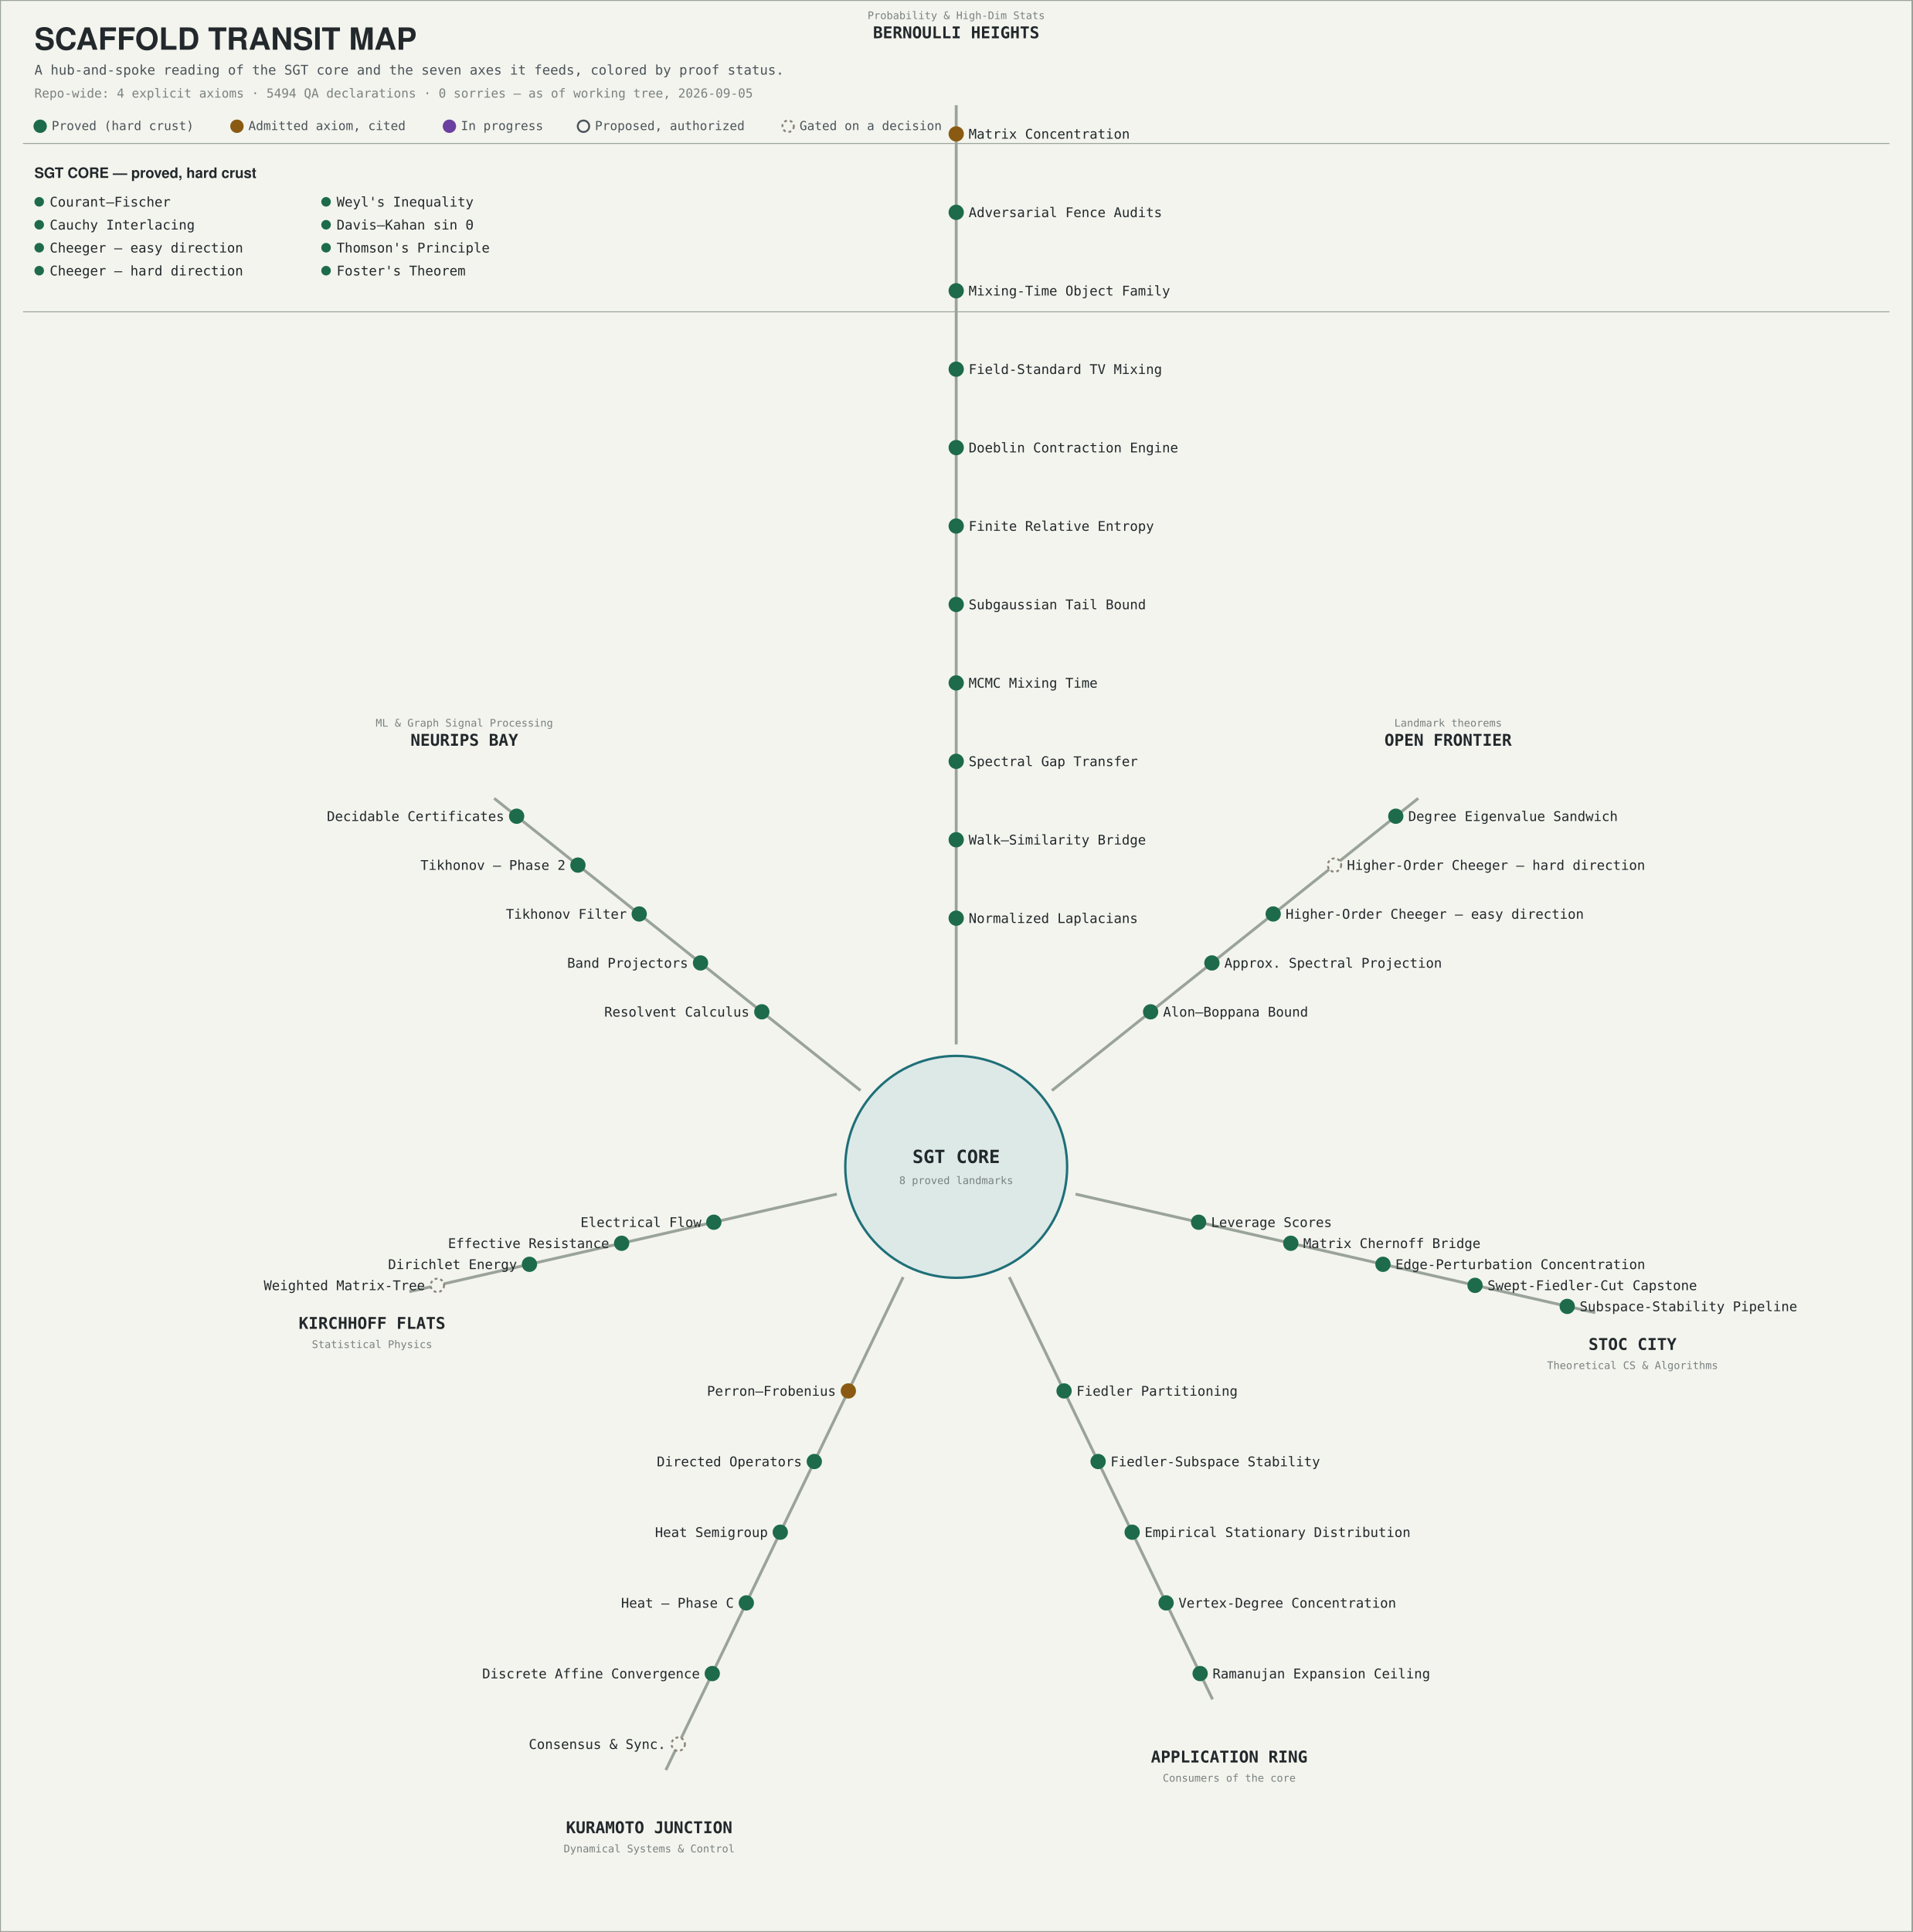
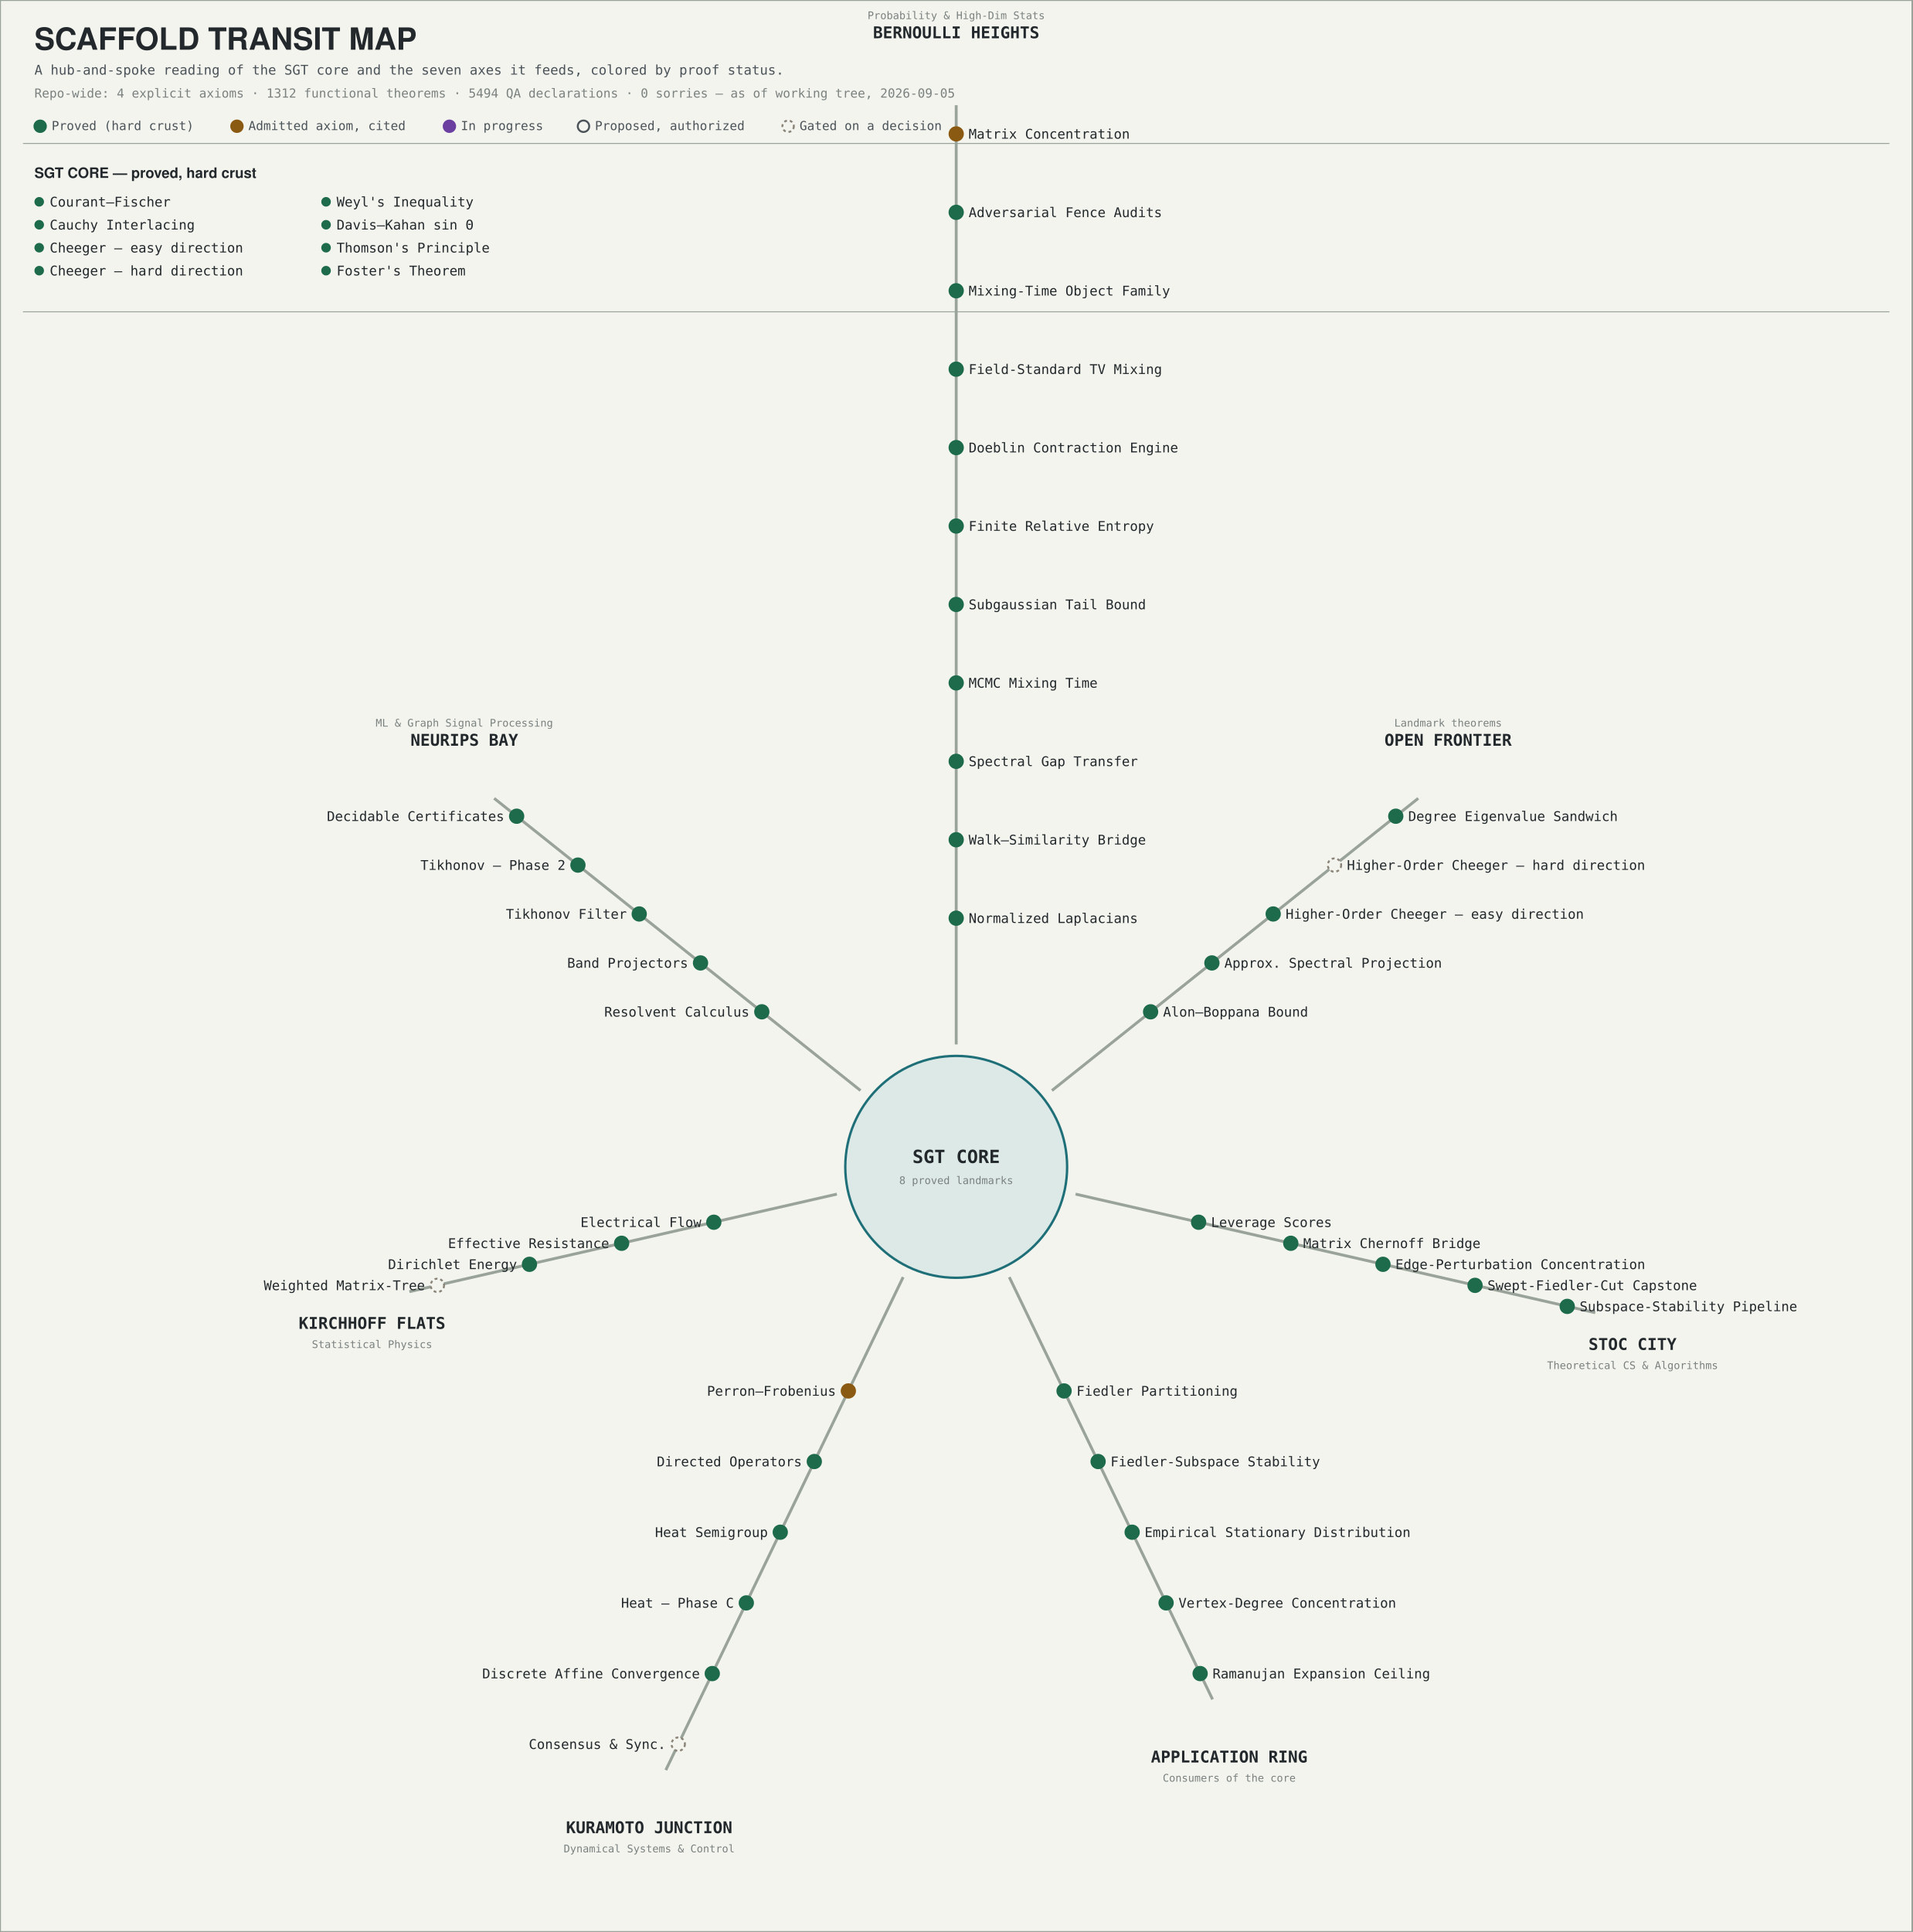
<svg xmlns="http://www.w3.org/2000/svg" viewBox="0 0 2000 2020" role="img" aria-label="Hub-and-spoke map of Scaffold's spectral graph theory core and its seven research axes, colored by proof status">
  <rect x="0" y="0" width="2000" height="2020" fill="#F3F4EE" stroke="#9AA39A" stroke-width="2" />
  <text x="36" y="52" font-size="32" font-weight="700" fill="#22282B" font-family="ui-sans-serif,Helvetica,Arial,sans-serif">SCAFFOLD TRANSIT MAP</text>
  <text x="36" y="78" font-size="14" fill="#4B5359" font-family="ui-monospace,Consolas,monospace">A hub-and-spoke reading of the SGT core and the seven axes it feeds, colored by proof status.</text>
-   <text x="36" y="102" font-size="13" fill="#7A817F" font-family="ui-monospace,Consolas,monospace">Repo-wide: 4 explicit axioms · 5494 QA declarations · 0 sorries — as of working tree, 2026-09-05</text>
+   <text x="36" y="102" font-size="13" fill="#7A817F" font-family="ui-monospace,Consolas,monospace">Repo-wide: 4 explicit axioms · 1312 functional theorems · 5494 QA declarations · 0 sorries — as of working tree, 2026-09-05</text>
  <circle cx="42" cy="132" r="6" fill="#1D6B4A" stroke="#1D6B4A" stroke-width="2" />
  <text x="54" y="136" font-size="13" fill="#4B5359" font-family="ui-monospace,Consolas,monospace">Proved (hard crust)</text>
  <circle cx="247.8" cy="132" r="6" fill="#8A5A12" stroke="#8A5A12" stroke-width="2" />
  <text x="259.8" y="136" font-size="13" fill="#4B5359" font-family="ui-monospace,Consolas,monospace">Admitted axiom, cited</text>
  <circle cx="470.0" cy="132" r="6" fill="#6A3FA0" stroke="#6A3FA0" stroke-width="2" />
  <text x="482.0" y="136" font-size="13" fill="#4B5359" font-family="ui-monospace,Consolas,monospace">In progress</text>
  <circle cx="610.2" cy="132" r="6" fill="#F3F4EE" stroke="#4B5359" stroke-width="2" />
  <text x="622.2" y="136" font-size="13" fill="#4B5359" font-family="ui-monospace,Consolas,monospace">Proposed, authorized</text>
  <circle cx="824.2" cy="132" r="6" fill="#F3F4EE" stroke="#8A8378" stroke-width="2" stroke-dasharray="3,3" />
  <text x="836.2" y="136" font-size="13" fill="#4B5359" font-family="ui-monospace,Consolas,monospace">Gated on a decision</text>
  <line x1="24" y1="150" x2="1976" y2="150" stroke="#9AA39A" stroke-width="1" />
  <text x="36" y="186" font-size="15" font-weight="700" fill="#22282B" font-family="ui-sans-serif,Helvetica,Arial,sans-serif">SGT CORE — proved, hard crust</text>
  <circle cx="41" cy="211" r="5" fill="#1D6B4A" />
  <text x="52.0" y="216.0" text-anchor="start" font-size="14" fill="#22282B" font-family="ui-monospace,Consolas,monospace">Courant–Fischer</text>
  <circle cx="41" cy="235" r="5" fill="#1D6B4A" />
  <text x="52.0" y="240.0" text-anchor="start" font-size="14" fill="#22282B" font-family="ui-monospace,Consolas,monospace">Cauchy Interlacing</text>
  <circle cx="41" cy="259" r="5" fill="#1D6B4A" />
  <text x="52.0" y="264.0" text-anchor="start" font-size="14" fill="#22282B" font-family="ui-monospace,Consolas,monospace">Cheeger — easy direction</text>
  <circle cx="41" cy="283" r="5" fill="#1D6B4A" />
  <text x="52.0" y="288.0" text-anchor="start" font-size="14" fill="#22282B" font-family="ui-monospace,Consolas,monospace">Cheeger — hard direction</text>
  <circle cx="341" cy="211" r="5" fill="#1D6B4A" />
  <text x="352.0" y="216.0" text-anchor="start" font-size="14" fill="#22282B" font-family="ui-monospace,Consolas,monospace">Weyl's Inequality</text>
  <circle cx="341" cy="235" r="5" fill="#1D6B4A" />
  <text x="352.0" y="240.0" text-anchor="start" font-size="14" fill="#22282B" font-family="ui-monospace,Consolas,monospace">Davis–Kahan sin Θ</text>
  <circle cx="341" cy="259" r="5" fill="#1D6B4A" />
  <text x="352.0" y="264.0" text-anchor="start" font-size="14" fill="#22282B" font-family="ui-monospace,Consolas,monospace">Thomson's Principle</text>
  <circle cx="341" cy="283" r="5" fill="#1D6B4A" />
  <text x="352.0" y="288.0" text-anchor="start" font-size="14" fill="#22282B" font-family="ui-monospace,Consolas,monospace">Foster's Theorem</text>
  <line x1="24" y1="326" x2="1976" y2="326" stroke="#9AA39A" stroke-width="1" />
  <circle cx="1000" cy="1220" r="116" fill="#DCE9E7" stroke="#1F6F78" stroke-width="2.5" />
  <text x="1000.0" y="1216.0" text-anchor="middle" font-size="19" fill="#22282B" font-weight="700" font-family="ui-monospace,Consolas,monospace">SGT CORE</text>
  <text x="1000.0" y="1238.0" text-anchor="middle" font-size="11" fill="#7A817F" font-family="ui-monospace,Consolas,monospace">8 proved landmarks</text>
  <line x1="1000.0" y1="1092.0" x2="1000.0" y2="110.0" stroke="#9AA39A" stroke-width="3" />
  <circle cx="1000.0" cy="960.0" r="7" fill="#1D6B4A" stroke="#1D6B4A" stroke-width="2" />
  <text x="1013.0" y="965.0" text-anchor="start" font-size="14" fill="#22282B" font-family="ui-monospace,Consolas,monospace">Normalized Laplacians</text>
  <circle cx="1000.0" cy="878.0" r="7" fill="#1D6B4A" stroke="#1D6B4A" stroke-width="2" />
  <text x="1013.0" y="883.0" text-anchor="start" font-size="14" fill="#22282B" font-family="ui-monospace,Consolas,monospace">Walk–Similarity Bridge</text>
  <circle cx="1000.0" cy="796.0" r="7" fill="#1D6B4A" stroke="#1D6B4A" stroke-width="2" />
  <text x="1013.0" y="801.0" text-anchor="start" font-size="14" fill="#22282B" font-family="ui-monospace,Consolas,monospace">Spectral Gap Transfer</text>
  <circle cx="1000.0" cy="714.0" r="7" fill="#1D6B4A" stroke="#1D6B4A" stroke-width="2" />
  <text x="1013.0" y="719.0" text-anchor="start" font-size="14" fill="#22282B" font-family="ui-monospace,Consolas,monospace">MCMC Mixing Time</text>
  <circle cx="1000.0" cy="632.0" r="7" fill="#1D6B4A" stroke="#1D6B4A" stroke-width="2" />
  <text x="1013.0" y="637.0" text-anchor="start" font-size="14" fill="#22282B" font-family="ui-monospace,Consolas,monospace">Subgaussian Tail Bound</text>
  <circle cx="1000.0" cy="550.0" r="7" fill="#1D6B4A" stroke="#1D6B4A" stroke-width="2" />
  <text x="1013.0" y="555.0" text-anchor="start" font-size="14" fill="#22282B" font-family="ui-monospace,Consolas,monospace">Finite Relative Entropy</text>
  <circle cx="1000.0" cy="468.0" r="7" fill="#1D6B4A" stroke="#1D6B4A" stroke-width="2" />
  <text x="1013.0" y="473.0" text-anchor="start" font-size="14" fill="#22282B" font-family="ui-monospace,Consolas,monospace">Doeblin Contraction Engine</text>
  <circle cx="1000.0" cy="386.0" r="7" fill="#1D6B4A" stroke="#1D6B4A" stroke-width="2" />
  <text x="1013.0" y="391.0" text-anchor="start" font-size="14" fill="#22282B" font-family="ui-monospace,Consolas,monospace">Field-Standard TV Mixing</text>
  <circle cx="1000.0" cy="304.0" r="7" fill="#1D6B4A" stroke="#1D6B4A" stroke-width="2" />
  <text x="1013.0" y="309.0" text-anchor="start" font-size="14" fill="#22282B" font-family="ui-monospace,Consolas,monospace">Mixing-Time Object Family</text>
  <circle cx="1000.0" cy="222.0" r="7" fill="#1D6B4A" stroke="#1D6B4A" stroke-width="2" />
  <text x="1013.0" y="227.0" text-anchor="start" font-size="14" fill="#22282B" font-family="ui-monospace,Consolas,monospace">Adversarial Fence Audits</text>
  <circle cx="1000.0" cy="140.0" r="7" fill="#8A5A12" stroke="#8A5A12" stroke-width="2" />
  <text x="1013.0" y="145.0" text-anchor="start" font-size="14" fill="#22282B" font-family="ui-monospace,Consolas,monospace">Matrix Concentration</text>
  <text x="1000.0" y="40.0" text-anchor="middle" font-size="17" fill="#22282B" font-weight="700" font-family="ui-monospace,Consolas,monospace">BERNOULLI HEIGHTS</text>
  <text x="1000.0" y="20.0" text-anchor="middle" font-size="11" fill="#7A817F" font-family="ui-monospace,Consolas,monospace">Probability &amp; High-Dim Stats</text>
  <line x1="1055.5" y1="1335.3" x2="1268.1" y2="1776.8" stroke="#9AA39A" stroke-width="3" />
  <circle cx="1112.8" cy="1454.3" r="7" fill="#1D6B4A" stroke="#1D6B4A" stroke-width="2" />
  <text x="1125.8" y="1459.3" text-anchor="start" font-size="14" fill="#22282B" font-family="ui-monospace,Consolas,monospace">Fiedler Partitioning</text>
  <circle cx="1148.4" cy="1528.1" r="7" fill="#1D6B4A" stroke="#1D6B4A" stroke-width="2" />
  <text x="1161.4" y="1533.1" text-anchor="start" font-size="14" fill="#22282B" font-family="ui-monospace,Consolas,monospace">Fiedler-Subspace Stability</text>
  <circle cx="1184.0" cy="1602.0" r="7" fill="#1D6B4A" stroke="#1D6B4A" stroke-width="2" />
  <text x="1197.0" y="1607.0" text-anchor="start" font-size="14" fill="#22282B" font-family="ui-monospace,Consolas,monospace">Empirical Stationary Distribution</text>
  <circle cx="1219.5" cy="1675.9" r="7" fill="#1D6B4A" stroke="#1D6B4A" stroke-width="2" />
  <text x="1232.5" y="1680.9" text-anchor="start" font-size="14" fill="#22282B" font-family="ui-monospace,Consolas,monospace">Vertex-Degree Concentration</text>
  <circle cx="1255.1" cy="1749.8" r="7" fill="#1D6B4A" stroke="#1D6B4A" stroke-width="2" />
  <text x="1268.1" y="1754.8" text-anchor="start" font-size="14" fill="#22282B" font-family="ui-monospace,Consolas,monospace">Ramanujan Expansion Ceiling</text>
  <text x="1285.5" y="1842.8" text-anchor="middle" font-size="17" fill="#22282B" font-weight="700" font-family="ui-monospace,Consolas,monospace">APPLICATION RING</text>
  <text x="1285.5" y="1862.8" text-anchor="middle" font-size="11" fill="#7A817F" font-family="ui-monospace,Consolas,monospace">Consumers of the core</text>
  <line x1="944.5" y1="1335.3" x2="696.3" y2="1850.7" stroke="#9AA39A" stroke-width="3" />
  <circle cx="887.2" cy="1454.3" r="7" fill="#8A5A12" stroke="#8A5A12" stroke-width="2" />
  <text x="874.2" y="1459.3" text-anchor="end" font-size="14" fill="#22282B" font-family="ui-monospace,Consolas,monospace">Perron–Frobenius</text>
  <circle cx="851.6" cy="1528.1" r="7" fill="#1D6B4A" stroke="#1D6B4A" stroke-width="2" />
  <text x="838.6" y="1533.1" text-anchor="end" font-size="14" fill="#22282B" font-family="ui-monospace,Consolas,monospace">Directed Operators</text>
  <circle cx="816.0" cy="1602.0" r="7" fill="#1D6B4A" stroke="#1D6B4A" stroke-width="2" />
  <text x="803.0" y="1607.0" text-anchor="end" font-size="14" fill="#22282B" font-family="ui-monospace,Consolas,monospace">Heat Semigroup</text>
  <circle cx="780.5" cy="1675.9" r="7" fill="#1D6B4A" stroke="#1D6B4A" stroke-width="2" />
  <text x="767.5" y="1680.9" text-anchor="end" font-size="14" fill="#22282B" font-family="ui-monospace,Consolas,monospace">Heat — Phase C</text>
  <circle cx="744.9" cy="1749.8" r="7" fill="#1D6B4A" stroke="#1D6B4A" stroke-width="2" />
  <text x="731.9" y="1754.8" text-anchor="end" font-size="14" fill="#22282B" font-family="ui-monospace,Consolas,monospace">Discrete Affine Convergence</text>
  <circle cx="709.3" cy="1823.6" r="7" fill="#F3F4EE" stroke="#8A8378" stroke-width="2" stroke-dasharray="3,3" />
  <text x="696.3" y="1828.6" text-anchor="end" font-size="14" fill="#22282B" font-family="ui-monospace,Consolas,monospace">Consensus &amp; Sync.</text>
  <text x="678.9" y="1916.7" text-anchor="middle" font-size="17" fill="#22282B" font-weight="700" font-family="ui-monospace,Consolas,monospace">KURAMOTO JUNCTION</text>
  <text x="678.9" y="1936.7" text-anchor="middle" font-size="11" fill="#7A817F" font-family="ui-monospace,Consolas,monospace">Dynamical Systems &amp; Control</text>
  <line x1="875.2" y1="1248.5" x2="428.1" y2="1350.5" stroke="#9AA39A" stroke-width="3" />
  <circle cx="746.5" cy="1277.9" r="7" fill="#1D6B4A" stroke="#1D6B4A" stroke-width="2" />
  <text x="733.5" y="1282.9" text-anchor="end" font-size="14" fill="#22282B" font-family="ui-monospace,Consolas,monospace">Electrical Flow</text>
  <circle cx="650.1" cy="1299.9" r="7" fill="#1D6B4A" stroke="#1D6B4A" stroke-width="2" />
  <text x="637.1" y="1304.9" text-anchor="end" font-size="14" fill="#22282B" font-family="ui-monospace,Consolas,monospace">Effective Resistance</text>
  <circle cx="553.7" cy="1321.9" r="7" fill="#1D6B4A" stroke="#1D6B4A" stroke-width="2" />
  <text x="540.7" y="1326.9" text-anchor="end" font-size="14" fill="#22282B" font-family="ui-monospace,Consolas,monospace">Dirichlet Energy</text>
  <circle cx="457.4" cy="1343.9" r="7" fill="#F3F4EE" stroke="#8A8378" stroke-width="2" stroke-dasharray="3,3" />
  <text x="444.4" y="1348.9" text-anchor="end" font-size="14" fill="#22282B" font-family="ui-monospace,Consolas,monospace">Weighted Matrix-Tree</text>
  <text x="389.1" y="1389.4" text-anchor="middle" font-size="17" fill="#22282B" font-weight="700" font-family="ui-monospace,Consolas,monospace">KIRCHHOFF FLATS</text>
  <text x="389.1" y="1409.4" text-anchor="middle" font-size="11" fill="#7A817F" font-family="ui-monospace,Consolas,monospace">Statistical Physics</text>
  <line x1="1100.1" y1="1140.2" x2="1483.2" y2="834.7" stroke="#9AA39A" stroke-width="3" />
  <circle cx="1203.3" cy="1057.9" r="7" fill="#1D6B4A" stroke="#1D6B4A" stroke-width="2" />
  <text x="1216.3" y="1062.9" text-anchor="start" font-size="14" fill="#22282B" font-family="ui-monospace,Consolas,monospace">Alon–Boppana Bound</text>
  <circle cx="1267.4" cy="1006.8" r="7" fill="#1D6B4A" stroke="#1D6B4A" stroke-width="2" />
  <text x="1280.4" y="1011.8" text-anchor="start" font-size="14" fill="#22282B" font-family="ui-monospace,Consolas,monospace">Approx. Spectral Projection</text>
  <circle cx="1331.5" cy="955.6" r="7" fill="#1D6B4A" stroke="#1D6B4A" stroke-width="2" />
  <text x="1344.5" y="960.6" text-anchor="start" font-size="14" fill="#22282B" font-family="ui-monospace,Consolas,monospace">Higher-Order Cheeger — easy direction</text>
  <circle cx="1395.6" cy="904.5" r="7" fill="#F3F4EE" stroke="#8A8378" stroke-width="2" stroke-dasharray="3,3" />
  <text x="1408.6" y="909.5" text-anchor="start" font-size="14" fill="#22282B" font-family="ui-monospace,Consolas,monospace">Higher-Order Cheeger — hard direction</text>
  <circle cx="1459.7" cy="853.4" r="7" fill="#1D6B4A" stroke="#1D6B4A" stroke-width="2" />
  <text x="1472.7" y="858.4" text-anchor="start" font-size="14" fill="#22282B" font-family="ui-monospace,Consolas,monospace">Degree Eigenvalue Sandwich</text>
  <text x="1514.4" y="779.7" text-anchor="middle" font-size="17" fill="#22282B" font-weight="700" font-family="ui-monospace,Consolas,monospace">OPEN FRONTIER</text>
  <text x="1514.4" y="759.7" text-anchor="middle" font-size="11" fill="#7A817F" font-family="ui-monospace,Consolas,monospace">Landmark theorems</text>
  <line x1="899.9" y1="1140.2" x2="516.8" y2="834.7" stroke="#9AA39A" stroke-width="3" />
  <circle cx="796.7" cy="1057.9" r="7" fill="#1D6B4A" stroke="#1D6B4A" stroke-width="2" />
  <text x="783.7" y="1062.9" text-anchor="end" font-size="14" fill="#22282B" font-family="ui-monospace,Consolas,monospace">Resolvent Calculus</text>
  <circle cx="732.6" cy="1006.8" r="7" fill="#1D6B4A" stroke="#1D6B4A" stroke-width="2" />
  <text x="719.6" y="1011.8" text-anchor="end" font-size="14" fill="#22282B" font-family="ui-monospace,Consolas,monospace">Band Projectors</text>
  <circle cx="668.5" cy="955.6" r="7" fill="#1D6B4A" stroke="#1D6B4A" stroke-width="2" />
  <text x="655.5" y="960.6" text-anchor="end" font-size="14" fill="#22282B" font-family="ui-monospace,Consolas,monospace">Tikhonov Filter</text>
  <circle cx="604.4" cy="904.5" r="7" fill="#1D6B4A" stroke="#1D6B4A" stroke-width="2" />
  <text x="591.4" y="909.5" text-anchor="end" font-size="14" fill="#22282B" font-family="ui-monospace,Consolas,monospace">Tikhonov — Phase 2</text>
  <circle cx="540.3" cy="853.4" r="7" fill="#1D6B4A" stroke="#1D6B4A" stroke-width="2" />
  <text x="527.3" y="858.4" text-anchor="end" font-size="14" fill="#22282B" font-family="ui-monospace,Consolas,monospace">Decidable Certificates</text>
  <text x="485.6" y="779.7" text-anchor="middle" font-size="17" fill="#22282B" font-weight="700" font-family="ui-monospace,Consolas,monospace">NEURIPS BAY</text>
  <text x="485.6" y="759.7" text-anchor="middle" font-size="11" fill="#7A817F" font-family="ui-monospace,Consolas,monospace">ML &amp; Graph Signal Processing</text>
  <line x1="1124.8" y1="1248.5" x2="1668.3" y2="1372.5" stroke="#9AA39A" stroke-width="3" />
  <circle cx="1253.5" cy="1277.9" r="7" fill="#1D6B4A" stroke="#1D6B4A" stroke-width="2" />
  <text x="1266.5" y="1282.9" text-anchor="start" font-size="14" fill="#22282B" font-family="ui-monospace,Consolas,monospace">Leverage Scores</text>
  <circle cx="1349.9" cy="1299.9" r="7" fill="#1D6B4A" stroke="#1D6B4A" stroke-width="2" />
  <text x="1362.9" y="1304.9" text-anchor="start" font-size="14" fill="#22282B" font-family="ui-monospace,Consolas,monospace">Matrix Chernoff Bridge</text>
  <circle cx="1446.3" cy="1321.9" r="7" fill="#1D6B4A" stroke="#1D6B4A" stroke-width="2" />
  <text x="1459.3" y="1326.9" text-anchor="start" font-size="14" fill="#22282B" font-family="ui-monospace,Consolas,monospace">Edge-Perturbation Concentration</text>
  <circle cx="1542.6" cy="1343.9" r="7" fill="#1D6B4A" stroke="#1D6B4A" stroke-width="2" />
  <text x="1555.6" y="1348.9" text-anchor="start" font-size="14" fill="#22282B" font-family="ui-monospace,Consolas,monospace">Swept-Fiedler-Cut Capstone</text>
  <circle cx="1639.0" cy="1365.9" r="7" fill="#1D6B4A" stroke="#1D6B4A" stroke-width="2" />
  <text x="1652.0" y="1370.9" text-anchor="start" font-size="14" fill="#22282B" font-family="ui-monospace,Consolas,monospace">Subspace-Stability Pipeline</text>
  <text x="1707.3" y="1411.4" text-anchor="middle" font-size="17" fill="#22282B" font-weight="700" font-family="ui-monospace,Consolas,monospace">STOC CITY</text>
  <text x="1707.3" y="1431.4" text-anchor="middle" font-size="11" fill="#7A817F" font-family="ui-monospace,Consolas,monospace">Theoretical CS &amp; Algorithms</text>
</svg>
